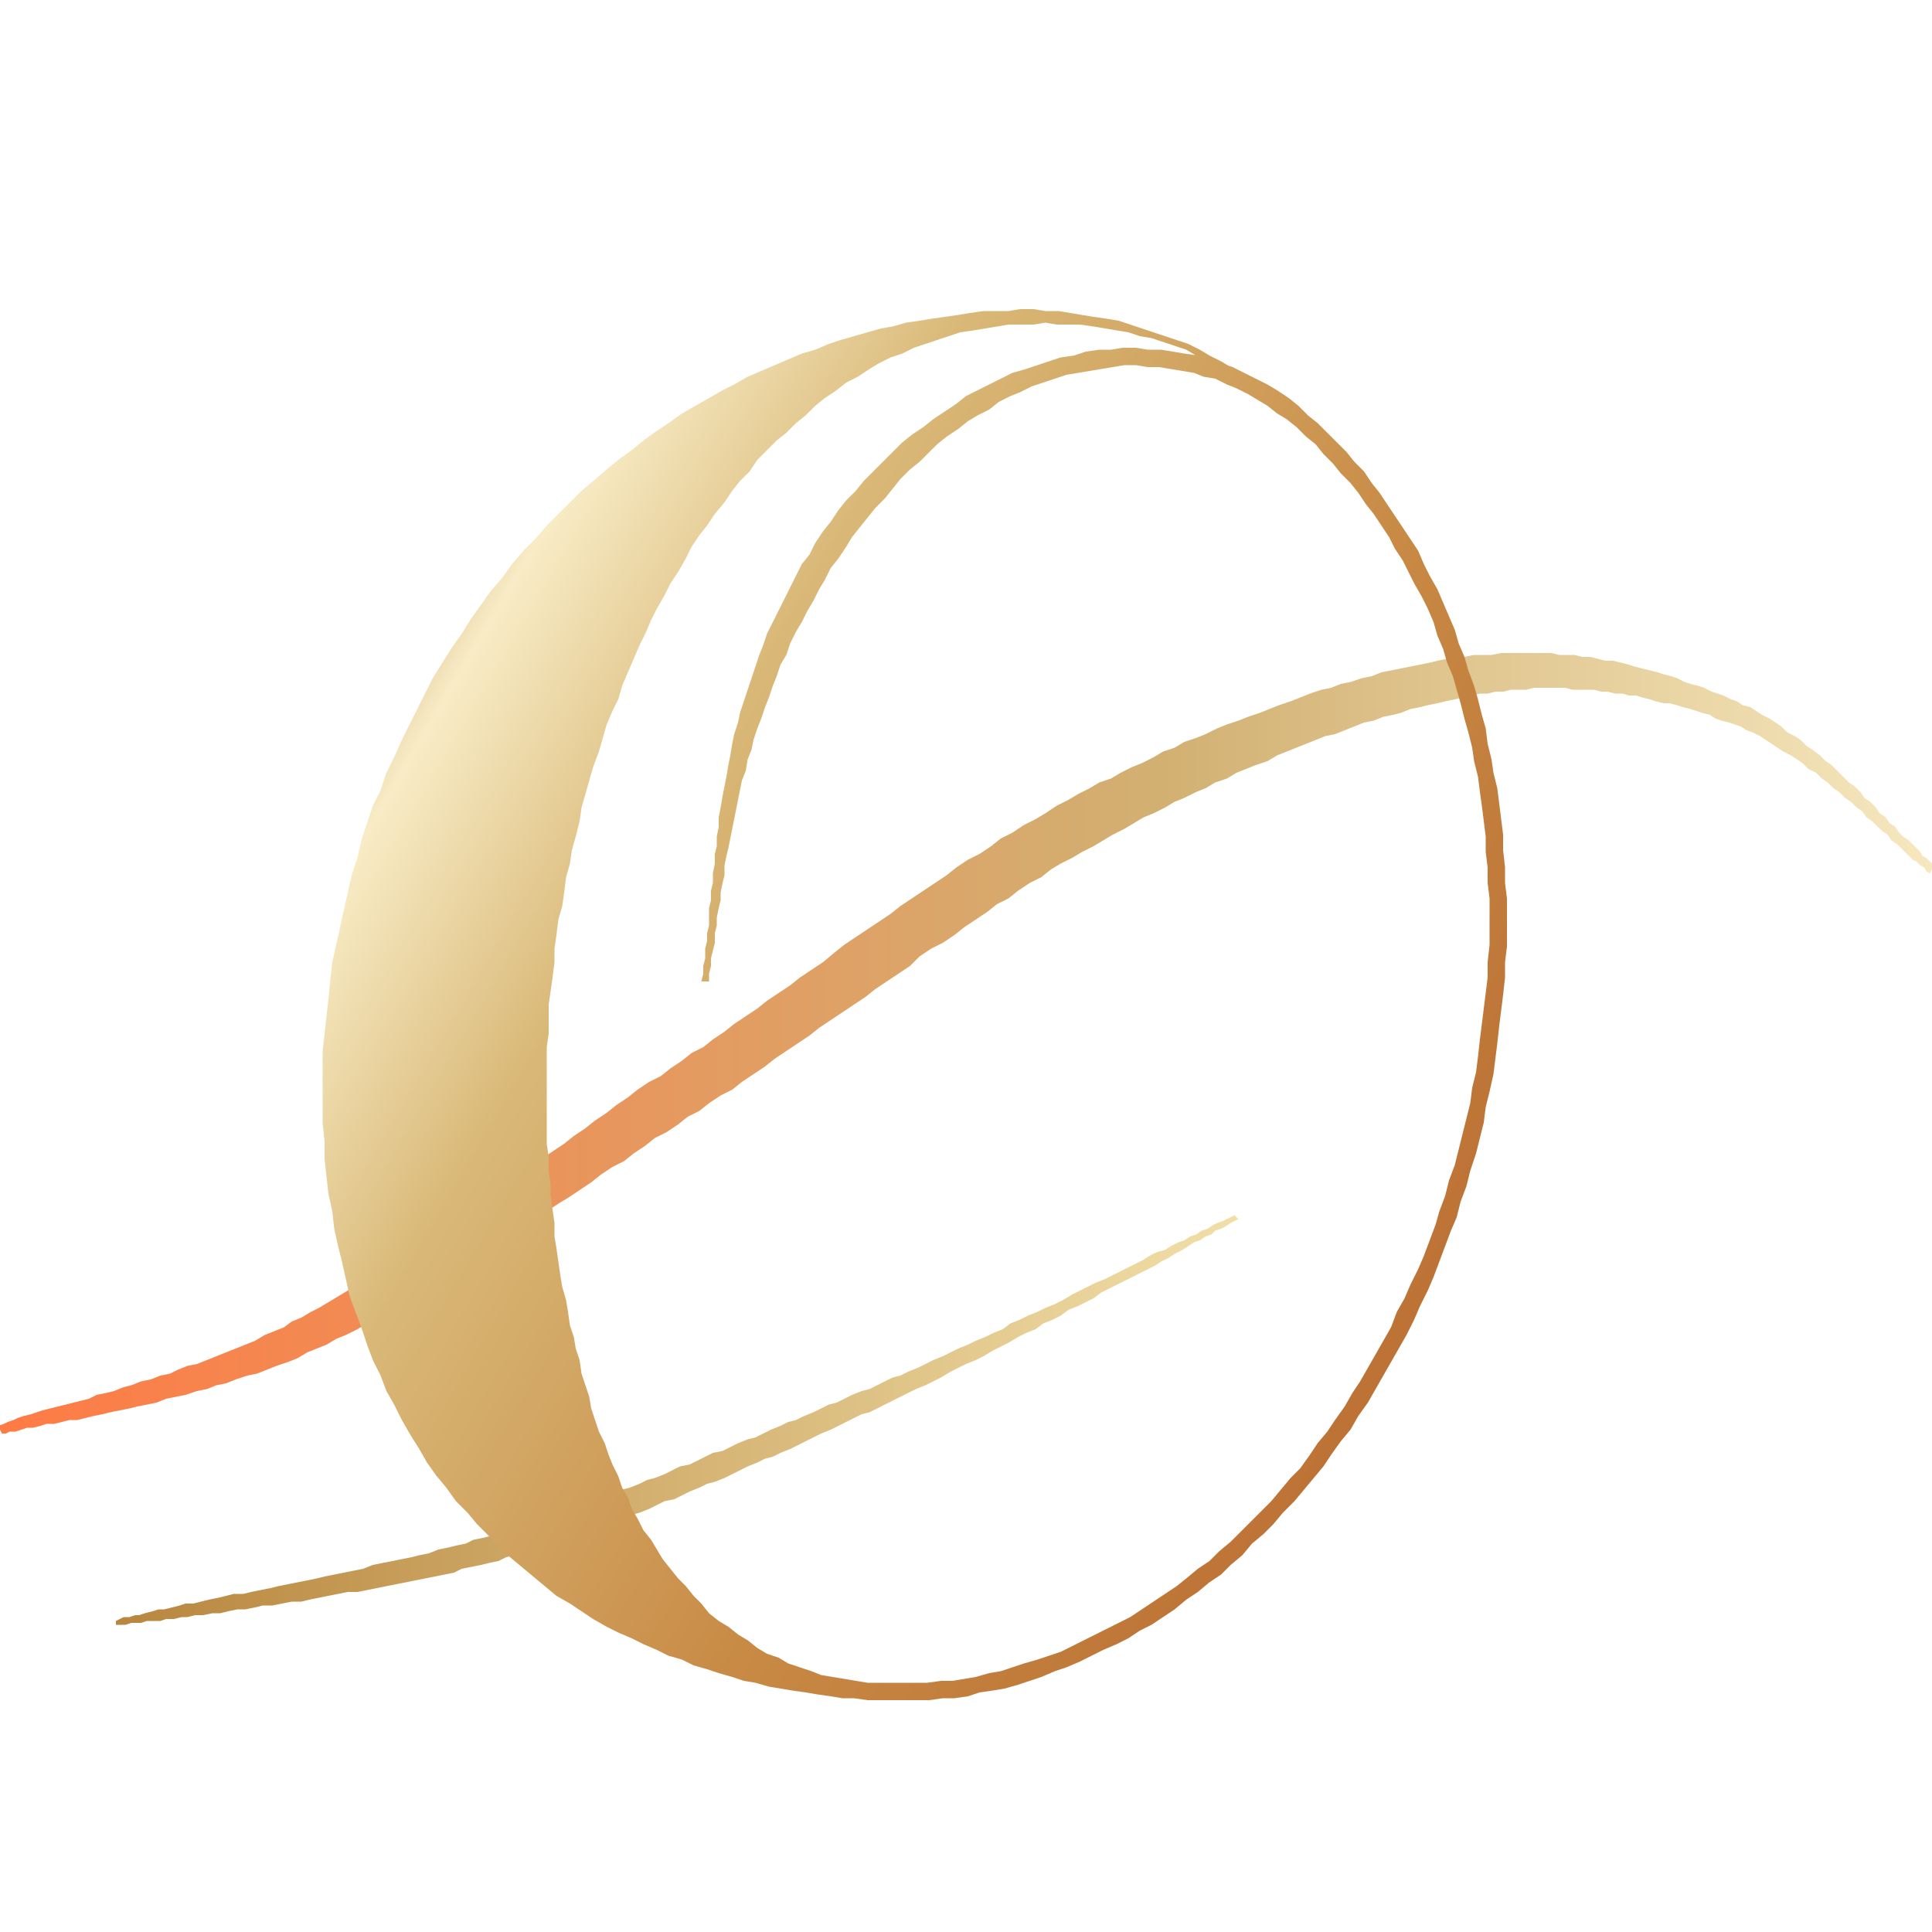
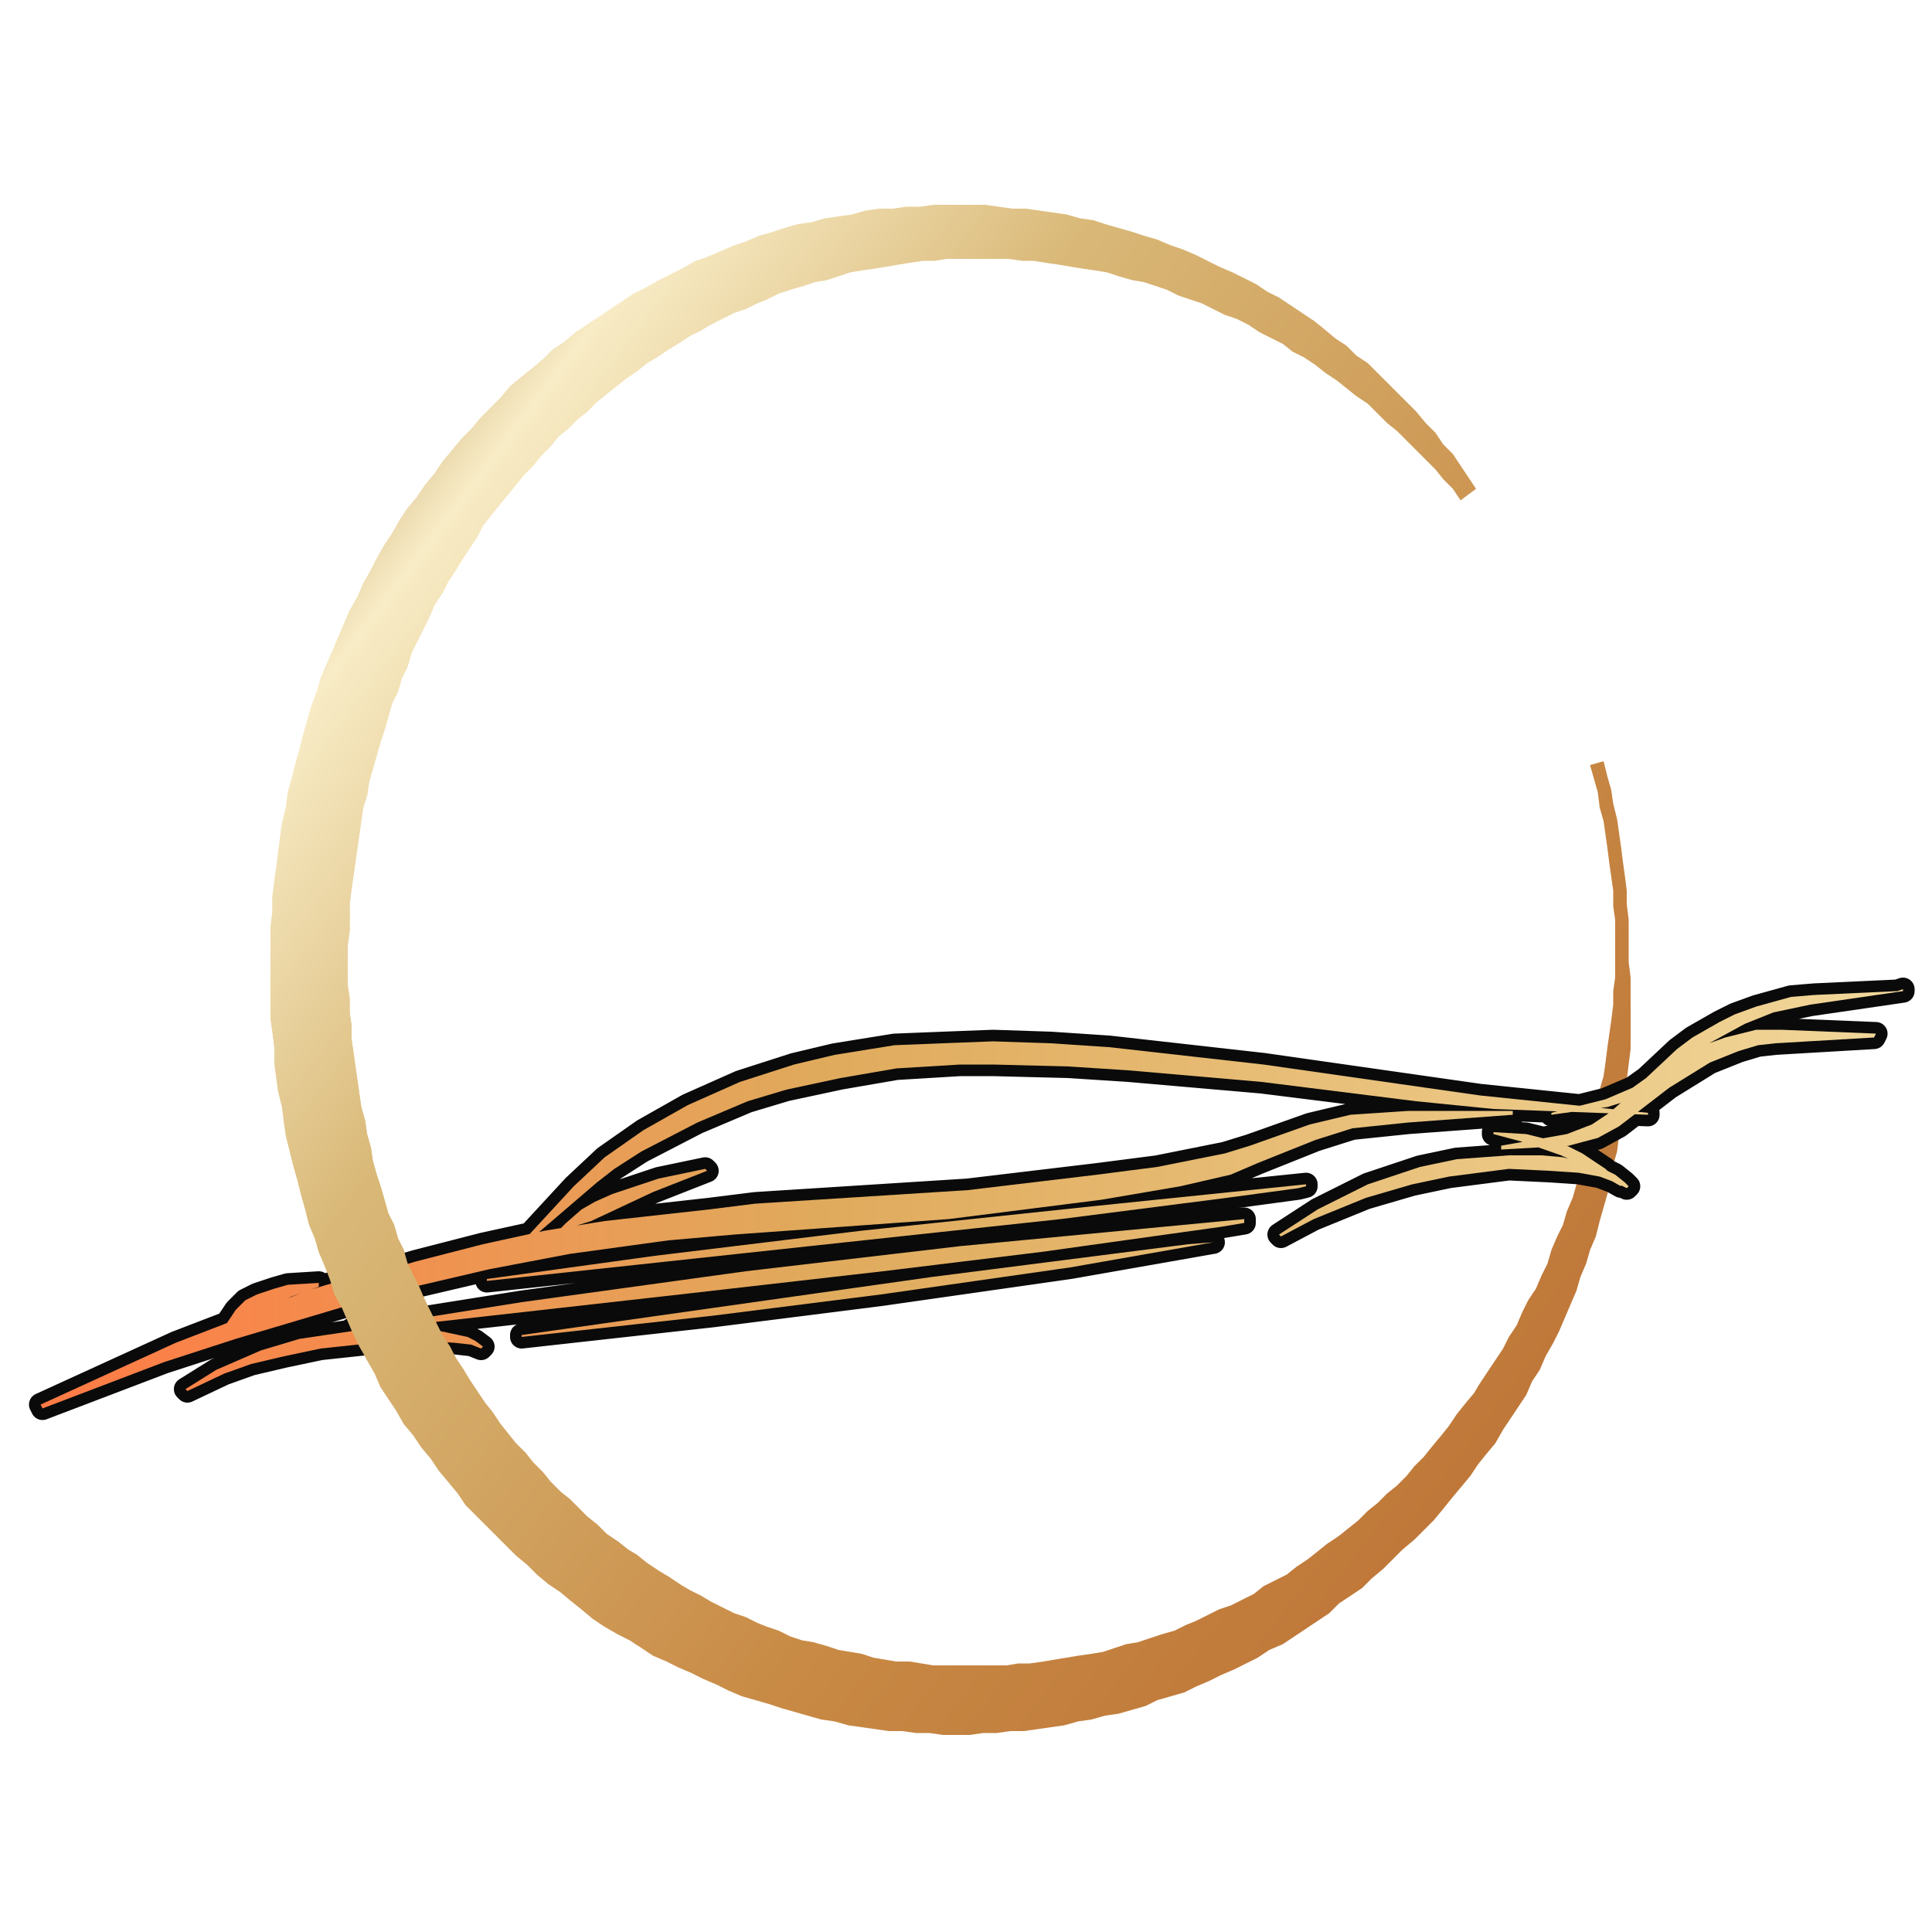
<svg xmlns="http://www.w3.org/2000/svg" viewBox="0 0 100 100">
  <defs>
-     <linearGradient id="r" x1="0" y1=".15" x2="1" y2=".85">
+     <linearGradient id="r" gradientUnits="userSpaceOnUse" x1="10" y1="22" x2="92" y2="84">
      <stop offset="0" stop-color="#a9772f" />
      <stop offset="0.13" stop-color="#f8ecc6" />
      <stop offset="0.3" stop-color="#d9b877" />
      <stop offset="0.62" stop-color="#c88a45" />
      <stop offset="1" stop-color="#b8692f" />
    </linearGradient>
-     <linearGradient id="a" x1="0" y1="0" x2="1" y2="0">
+     <linearGradient id="c" gradientUnits="userSpaceOnUse" x1="2" y1="0" x2="98" y2="0">
      <stop offset="0" stop-color="#ff7a45" />
-       <stop offset="0.6" stop-color="#d2b072" />
-       <stop offset="1" stop-color="#f6e8bf" />
+       <stop offset="0.42" stop-color="#e0aa5c" />
+       <stop offset="1" stop-color="#f1d79a" />
    </linearGradient>
-     <linearGradient id="b" x1="0" y1="0" x2="1" y2="0">
-       <stop offset="0" stop-color="#b8863e" />
-       <stop offset="1" stop-color="#f1dfa8" />
-     </linearGradient>
+     <clipPath id="l">
+       <rect x="0" y="0" width="33" height="100" />
+     </clipPath>
+     <path id="o" d="M76.4 25.3L76 24.7L75.6 24.1L75.2 23.5L74.7 23L74.3 22.4L73.8 21.9L73.3 21.3L72.8 20.8L72.3 20.3L71.8 19.8L71.3 19.3L70.8 18.8L70.2 18.4L69.7 17.9L69.1 17.5L68.5 17L68 16.6L67.4 16.2L66.8 15.8L66.2 15.4L65.6 15.1L65 14.7L64.4 14.4L63.8 14.1L63.1 13.8L62.5 13.5L61.9 13.2L61.2 12.9L60.6 12.7L59.9 12.4L59.2 12.2L58.6 12L57.9 11.8L57.2 11.6L56.6 11.4L55.9 11.3L55.2 11.1L54.5 11L53.8 10.9L53.1 10.8L52.4 10.8L51.7 10.7L51 10.6L50.3 10.6L49.6 10.6L48.9 10.6L48.3 10.6L47.6 10.7L46.9 10.7L46.2 10.8L45.5 10.8L44.8 10.9L44.1 11.1L43.4 11.2L42.7 11.3L42 11.5L41.3 11.6L40.6 11.8L40 12L39.3 12.2L38.6 12.5L38 12.7L37.3 13L36.6 13.3L36 13.5L35.3 13.9L34.7 14.2L34.1 14.5L33.4 14.9L32.8 15.2L32.2 15.6L31.6 16L31 16.4L30.4 16.8L29.8 17.2L29.2 17.7L28.6 18.1L28.1 18.6L27.5 19.1L27 19.5L26.4 20L25.9 20.6L25.4 21.1L24.9 21.6L24.4 22.2L23.9 22.7L23.4 23.3L22.9 23.9L22.5 24.5L22 25.1L21.6 25.7L21.1 26.3L20.7 26.9L20.3 27.6L19.9 28.2L19.5 28.9L19.2 29.5L18.8 30.2L18.5 30.9L18.1 31.6L17.8 32.3L17.5 33L17.2 33.7L16.9 34.4L16.6 35.1L16.4 35.8L16.1 36.6L15.9 37.3L15.7 38L15.5 38.8L15.3 39.5L15.1 40.3L14.9 41L14.8 41.8L14.6 42.6L14.5 43.3L14.4 44.1L14.3 44.9L14.2 45.6L14.1 46.4L14.1 47.2L14 48L14 48.8L14 49.5L14 50.3L14 51.1L14 51.9L14 52.7L14.1 53.4L14.2 54.2L14.2 55L14.3 55.8L14.4 56.5L14.6 57.3L14.7 58.1L14.8 58.8L15 59.6L15.2 60.4L15.4 61.1L15.6 61.9L15.8 62.6L16 63.4L16.3 64.1L16.5 64.8L16.8 65.5L17.1 66.3L17.3 67L17.7 67.7L18 68.4L18.3 69.1L18.6 69.7L19 70.4L19.4 71.1L19.7 71.8L20.1 72.4L20.5 73L20.9 73.7L21.4 74.3L21.8 74.9L22.3 75.5L22.7 76.1L23.2 76.7L23.7 77.3L24.1 77.9L24.6 78.4L25.2 79L25.7 79.5L26.2 80L26.7 80.5L27.3 81L27.8 81.5L28.4 82L29 82.4L29.6 82.9L30.1 83.3L30.7 83.8L31.3 84.2L32 84.6L32.6 84.9L33.2 85.3L33.8 85.7L34.5 86L35.1 86.3L35.8 86.6L36.4 86.9L37.1 87.2L37.7 87.5L38.4 87.8L39.1 88L39.8 88.2L40.4 88.4L41.1 88.6L41.8 88.8L42.5 89L43.2 89.1L43.9 89.3L44.6 89.4L45.3 89.5L46 89.6L46.7 89.6L47.4 89.7L48.1 89.7L48.8 89.8L49.5 89.8L50.2 89.8L50.9 89.7L51.6 89.7L52.3 89.6L53 89.6L53.7 89.5L54.4 89.4L55.1 89.3L55.8 89.1L56.5 89L57.2 88.8L57.9 88.7L58.6 88.5L59.3 88.3L59.9 88L60.6 87.8L61.3 87.6L61.9 87.3L62.6 87L63.2 86.7L63.9 86.4L64.5 86.1L65.1 85.8L65.7 85.4L66.4 85.1L67 84.7L67.6 84.3L68.2 83.9L68.8 83.5L69.3 83L69.9 82.6L70.5 82.2L71 81.7L71.6 81.2L72.1 80.7L72.6 80.2L73.2 79.7L73.7 79.2L74.2 78.7L74.7 78.1L75.1 77.6L75.6 77L76.1 76.4L76.5 75.8L76.9 75.3L77.4 74.7L77.8 74L78.2 73.4L78.6 72.8L79 72.2L79.3 71.5L79.7 70.9L80 70.2L80.4 69.5L80.7 68.9L81 68.2L81.3 67.5L81.6 66.8L81.8 66.1L82.1 65.4L82.3 64.7L82.6 64L82.8 63.2L83 62.5L83.2 61.8L83.4 61.1L83.5 60.3L83.7 59.6L83.8 58.8L84 58.1L84.1 57.4L84.2 56.6L84.2 55.9L84.3 55.1L84.4 54.3L84.4 53.6L84.4 52.8L84.4 52.1L84.4 51.3L84.4 50.6L84.3 49.8L84.3 49.1L84.3 48.3L84.3 47.6L84.2 46.8L84.2 46.1L84.1 45.3L84 44.6L83.9 43.8L83.8 43.1L83.7 42.4L83.5 41.6L83.4 40.9L83.2 40.2L83 39.4L82.3 39.6L82.5 40.3L82.7 41L82.8 41.8L83 42.5L83.1 43.2L83.2 43.9L83.3 44.7L83.4 45.4L83.5 46.1L83.5 46.9L83.6 47.6L83.6 48.3L83.6 49.1L83.6 49.8L83.6 50.6L83.5 51.3L83.5 52L83.4 52.8L83.3 53.5L83.2 54.2L83.1 55L83 55.7L82.8 56.4L82.7 57.1L82.5 57.8L82.4 58.5L82.2 59.2L82 59.9L81.8 60.6L81.6 61.3L81.4 62L81.1 62.7L80.9 63.4L80.6 64L80.3 64.7L80.1 65.4L79.8 66L79.5 66.7L79.1 67.3L78.8 67.9L78.5 68.6L78.1 69.2L77.8 69.8L77.4 70.4L77 71L76.6 71.6L76.3 72.1L75.8 72.7L75.4 73.2L75 73.8L74.6 74.3L74.1 74.9L73.7 75.4L73.2 75.9L72.8 76.4L72.3 76.9L71.8 77.3L71.3 77.8L70.8 78.2L70.3 78.7L69.8 79.1L69.3 79.5L68.7 79.9L68.2 80.3L67.7 80.7L67.1 81.1L66.6 81.5L66 81.8L65.4 82.1L64.9 82.5L64.3 82.8L63.7 83.1L63.1 83.3L62.5 83.6L61.9 83.9L61.4 84.1L60.8 84.4L60.1 84.6L59.5 84.8L58.9 85L58.3 85.1L57.7 85.3L57.1 85.5L56.5 85.6L55.8 85.7L55.2 85.8L54.6 85.9L54 86L53.3 86.1L52.7 86.1L52.1 86.2L51.5 86.2L50.8 86.2L50.2 86.2L49.6 86.2L48.9 86.2L48.3 86.2L47.7 86.1L47.1 86L46.4 86L45.8 85.9L45.2 85.8L44.6 85.6L44 85.5L43.4 85.4L42.8 85.2L42.1 85L41.5 84.9L40.9 84.7L40.3 84.4L39.7 84.2L39.2 84L38.6 83.7L38 83.5L37.4 83.2L36.8 82.9L36.3 82.6L35.7 82.3L35.2 82L34.6 81.6L34.1 81.3L33.5 80.9L33 80.5L32.5 80.2L32 79.8L31.4 79.4L30.9 78.9L30.4 78.5L30 78.1L29.5 77.6L29 77.2L28.5 76.7L28.1 76.2L27.6 75.7L27.2 75.2L26.7 74.7L26.3 74.2L25.9 73.7L25.5 73.1L25.1 72.6L24.7 72L24.3 71.4L24 70.9L23.6 70.3L23.3 69.7L22.9 69.1L22.6 68.5L22.3 67.9L22 67.3L21.7 66.6L21.4 66L21.1 65.4L20.9 64.7L20.6 64.1L20.4 63.4L20.1 62.8L19.9 62.1L19.7 61.4L19.5 60.8L19.3 60.1L19.2 59.4L19 58.7L18.9 58L18.7 57.3L18.6 56.6L18.5 55.9L18.4 55.2L18.3 54.5L18.2 53.8L18.2 53.1L18.1 52.4L18.1 51.7L18 51L18 50.3L18 49.6L18 48.9L18.1 48.2L18.1 47.5L18.1 46.8L18.2 46L18.3 45.3L18.4 44.6L18.5 43.9L18.6 43.2L18.7 42.5L18.8 41.8L19 41.2L19.1 40.5L19.3 39.8L19.5 39.1L19.7 38.4L19.9 37.8L20.1 37.1L20.3 36.4L20.6 35.8L20.8 35.1L21.1 34.5L21.3 33.8L21.6 33.2L21.9 32.6L22.2 32L22.5 31.3L22.9 30.7L23.2 30.1L23.6 29.5L23.9 29L24.3 28.4L24.7 27.8L25 27.2L25.4 26.7L25.8 26.2L26.3 25.6L26.7 25.1L27.1 24.6L27.6 24.1L28 23.6L28.5 23.1L28.9 22.6L29.4 22.2L29.9 21.7L30.4 21.3L30.9 20.8L31.4 20.4L31.9 20L32.4 19.6L33 19.2L33.5 18.8L34 18.5L34.6 18.1L35.1 17.8L35.7 17.4L36.3 17.1L36.8 16.8L37.4 16.5L38 16.2L38.6 16L39.2 15.7L39.7 15.5L40.3 15.2L40.9 15L41.6 14.8L42.2 14.6L42.8 14.5L43.4 14.3L44 14.1L44.6 14L45.3 13.9L45.9 13.8L46.5 13.7L47.1 13.6L47.8 13.5L48.4 13.5L49 13.4L49.7 13.4L50.3 13.4L51 13.4L51.6 13.4L52.2 13.4L52.9 13.5L53.5 13.5L54.1 13.6L54.8 13.7L55.4 13.8L56 13.9L56.7 14L57.3 14.1L57.9 14.3L58.6 14.5L59.2 14.6L59.8 14.8L60.4 15L61 15.3L61.6 15.5L62.2 15.7L62.8 16L63.4 16.3L64 16.5L64.6 16.8L65.2 17.2L65.8 17.5L66.4 17.8L66.9 18.2L67.5 18.5L68.1 18.9L68.6 19.3L69.2 19.7L69.7 20.1L70.2 20.5L70.8 20.9L71.3 21.4L71.8 21.9L72.3 22.3L72.8 22.8L73.3 23.3L73.8 23.8L74.3 24.3L74.7 24.8L75.2 25.3L75.6 25.9Z" />
+     <path id="v" d="M27.4 64.2L30.9 61.2L31.8 60.5L33.2 59.6L36.1 58.1L38.7 57L40.7 56.4L43.5 55.8L46.4 55.3L49.7 55.1L51.4 55.1L55.3 55.2L58.4 55.4L65.3 56L73.3 57L77.3 57.4L85.3 57.7L85.3 57.6L76.6 56.7L65.4 55.1L57.4 54.2L54.4 54L51.4 53.9L48.8 54L46.3 54.1L43.2 54.6L41.1 55.1L38.3 56L35.6 57.2L33.3 58.5L31.3 59.9L29.7 61.4L27.3 64ZM2.2 72.9L8.5 70.5L12.2 69.3L20.6 66.8L25.3 65.7L29.5 64.9L34.6 64.2L38 63.9L49.1 63.1L57 62.1L61.1 61.4L63.7 60.8L65.1 60.2L68.1 59L70 58.4L72.9 58.1L78.3 57.7L78.3 57.5L72.9 57.5L69.9 57.7L67.8 58.2L64.7 59.3L63.4 59.7L59.9 60.4L56.8 60.8L50.1 61.6L39.1 62.3L36.7 62.6L31.3 63.2L28.2 63.7L25 64.4L21.5 65.3L17.8 66.4L13 68L9.1 69.5L2.1 72.7ZM18.3 68.9L35.2 67L45.7 65.8L53.9 64.8L63.2 63.5L64.4 63.3L64.4 63.1L49.7 64.5L38.6 65.8L27 67.4L18.2 68.8ZM9.4 69.9L16.5 67.3L21.3 65.8L25.6 64.5L25.6 64.4L21.2 65.4L17.6 66.3L15.9 66.8L13.9 67.6L12.5 68.2L10.7 69L9.4 69.8ZM11.7 68.8L15.1 67.1L16.5 66.6L16.5 66.5L16.5 66.4L14.9 66.5L14.2 66.7L13.3 67L12.7 67.3L12.2 67.8L11.6 68.7ZM25.2 66.3L54.9 63.1L63.5 62L67.2 61.5L67.6 61.4L67.6 61.3L56.9 62.4L44.6 63.7L33.9 65L25.2 66.2ZM27 69.2L36.9 68.1L45.6 67L55.4 65.6L62.8 64.3L62.8 64.3L61.5 64.4L48.2 66.1L27 69.1ZM9.7 72L11.6 71.1L13 70.6L14.7 70.2L16.6 69.8L19.4 69.5L21.7 69.4L23.5 69.5L24.4 69.6L24.9 69.8L25 69.7L24.6 69.4L24.2 69.2L22.8 68.9L20.4 68.7L18.2 68.9L15.5 69.3L13.5 69.9L11.2 70.9L9.6 71.9ZM66.3 64L68 63.1L70.7 62L73.1 61.3L75 60.9L78.1 60.5L80.2 60.6L81.7 60.7L82.8 60.9L83.6 61.2L84.2 61.5L84.3 61.4L84.1 61.2L83.6 60.8L82.8 60.4L82 60.2L80.9 59.9L79.8 59.8L78.1 59.8L75.4 60L73.5 60.4L70.8 61.3L69.4 62L68.2 62.6L66.2 63.9ZM77.3 58.7L78.8 59.1L80.8 59.8L82.3 60.5L83.9 61.4L83.9 61.3L83.1 60.5L82.5 60.1L81.9 59.7L80.9 59.2L79.8 58.9L79 58.7L77.3 58.6ZM29 63.7L30.6 63.2L33.8 61.7L36.6 60.6L36.5 60.5L34.1 61L31.7 61.8L30.8 62.2L30.1 62.6L29.3 63.3L29 63.6ZM77.7 59.5L81.2 59.3L82.7 58.9L83.8 58.3L86.4 56.3L88.5 55L90 54.4L91 54.1L91.9 54L97 53.7L97.1 53.5L92.2 53.3L90.9 53.3L89.3 53.7L87.9 54.2L85.9 55.4L84.9 56.2L83.3 57.6L82.4 58.2L81.1 58.7L77.7 59.3ZM80.3 57.7L83.2 57.3L84.8 56.8L85.8 56.1L87.4 54.7L88.1 54.2L90.3 53L91.8 52.4L93.7 52L98.5 51.3L98.5 51.2L98.2 51.3L93.9 51.5L92.7 51.6L90.9 52.1L89.8 52.5L89 52.9L87.6 53.7L86.8 54.3L85.2 55.8L84.5 56.3L83.1 56.9L80.3 57.6Z" />
  </defs>
-   <path fill="url(#b)" d="M6 84.1L6.3 84.1L6.5 84.1L6.8 84L7 84L7.3 84L7.6 83.9L7.9 83.9L8.3 83.9L8.6 83.8L9 83.8L9.4 83.7L9.7 83.7L10.1 83.6L10.5 83.6L11 83.5L11.4 83.5L11.8 83.4L12.3 83.3L12.7 83.3L13.2 83.2L13.6 83.1L14.1 83.1L14.6 83L15.1 82.9L15.6 82.9L16 82.8L16.5 82.7L17 82.6L17.5 82.5L18 82.4L18.5 82.4L19 82.3L19.5 82.2L20 82.1L20.5 82L21 81.9L21.5 81.8L22 81.7L22.5 81.6L23 81.5L23.5 81.4L23.9 81.2L24.4 81.1L24.9 81L25.3 80.9L25.8 80.8L26.2 80.6L26.6 80.5L27.1 80.4L27.5 80.3L27.9 80.1L28.4 80L28.8 79.8L29.2 79.7L29.7 79.5L30.1 79.4L30.5 79.2L31 79.1L31.4 78.9L31.8 78.8L32.3 78.6L32.7 78.4L33.1 78.3L33.6 78.1L34 77.9L34.4 77.7L34.9 77.6L35.3 77.4L35.7 77.2L36.2 77L36.6 76.8L37 76.7L37.5 76.5L37.9 76.3L38.3 76.1L38.7 75.9L39.2 75.7L39.6 75.5L40 75.4L40.4 75.2L40.9 75L41.3 74.8L41.7 74.6L42.1 74.4L42.5 74.2L43 74L43.4 73.8L43.8 73.6L44.2 73.4L44.6 73.2L45 73.1L45.4 72.9L45.8 72.7L46.2 72.5L46.6 72.3L47 72.1L47.4 71.9L47.9 71.7L48.3 71.5L48.7 71.3L49.2 71L49.6 70.8L50 70.6L50.5 70.4L50.9 70.2L51.4 69.9L51.8 69.7L52.2 69.5L52.7 69.2L53.1 69L53.6 68.8L54 68.5L54.5 68.3L54.9 68.1L55.3 67.8L55.8 67.6L56.2 67.4L56.6 67.2L57 66.9L57.4 66.7L57.8 66.5L58.2 66.3L58.6 66.1L59 65.9L59.4 65.7L59.8 65.5L60.1 65.3L60.5 65.1L60.8 64.9L61.2 64.7L61.5 64.5L61.8 64.3L62.1 64.2L62.4 64L62.7 63.9L62.9 63.7L63.2 63.6L63.4 63.5L63.7 63.3L63.9 63.2L64.1 63.1L63.9 62.9L63.7 63L63.5 63.1L63.3 63.2L63 63.3L62.8 63.4L62.5 63.6L62.2 63.7L61.9 63.9L61.6 64L61.3 64.2L61 64.3L60.6 64.5L60.3 64.7L59.9 64.8L59.5 65L59.2 65.2L58.8 65.4L58.4 65.6L58 65.8L57.6 66L57.2 66.2L56.7 66.4L56.3 66.6L55.9 66.8L55.5 67L55 67.3L54.6 67.5L54.1 67.7L53.7 67.9L53.2 68.1L52.8 68.3L52.3 68.5L51.9 68.8L51.4 69L51 69.2L50.5 69.4L50.1 69.6L49.6 69.8L49.2 70L48.8 70.2L48.3 70.4L47.9 70.6L47.5 70.8L47 71L46.6 71.2L46.2 71.3L45.8 71.5L45.4 71.7L45 71.9L44.6 72L44.1 72.2L43.7 72.4L43.3 72.6L42.9 72.7L42.5 72.9L42.1 73.1L41.6 73.3L41.2 73.5L40.8 73.6L40.4 73.8L39.9 74L39.5 74.2L39.1 74.4L38.7 74.5L38.2 74.7L37.8 74.9L37.4 75.1L36.9 75.2L36.5 75.4L36.1 75.6L35.7 75.8L35.2 75.9L34.8 76.1L34.4 76.3L33.9 76.5L33.5 76.6L33.1 76.8L32.6 77L32.2 77.1L31.8 77.3L31.3 77.4L30.9 77.6L30.5 77.8L30.1 77.9L29.6 78.1L29.2 78.2L28.8 78.4L28.3 78.5L27.9 78.7L27.5 78.8L27.1 79L26.6 79.1L26.2 79.2L25.8 79.4L25.4 79.5L25 79.6L24.5 79.7L24.1 79.9L23.6 80L23.2 80.1L22.7 80.2L22.2 80.4L21.7 80.5L21.3 80.6L20.8 80.7L20.3 80.8L19.8 80.9L19.3 81L18.8 81.2L18.3 81.3L17.8 81.4L17.3 81.5L16.8 81.6L16.4 81.7L15.9 81.8L15.4 81.9L14.9 82L14.4 82.1L14 82.2L13.5 82.3L13 82.4L12.6 82.5L12.1 82.5L11.7 82.6L11.3 82.7L10.8 82.8L10.4 82.9L10 83L9.6 83L9.3 83.1L8.9 83.2L8.5 83.3L8.2 83.3L7.9 83.4L7.5 83.5L7.2 83.6L7 83.6L6.7 83.7L6.4 83.7L6.2 83.8L6 83.9Z" />
-   <path fill="url(#a)" d="M0.1 74.2L0.3 74.2L0.5 74.1L0.8 74.1L1.1 74L1.4 73.9L1.7 73.9L2.1 73.8L2.4 73.7L2.8 73.7L3.2 73.6L3.6 73.5L4 73.5L4.4 73.4L4.8 73.3L5.3 73.2L5.7 73.1L6.2 73L6.7 72.9L7.1 72.8L7.6 72.7L8.1 72.6L8.6 72.4L9.1 72.3L9.6 72.2L10.2 72L10.7 71.9L11.2 71.7L11.7 71.6L12.2 71.4L12.8 71.2L13.3 71.1L13.8 70.9L14.3 70.7L14.9 70.5L15.4 70.3L15.9 70L16.4 69.8L16.9 69.6L17.4 69.3L17.9 69.1L18.5 68.8L19 68.5L19.5 68.2L20 67.9L20.6 67.6L21.1 67.3L21.6 67L22.2 66.6L22.7 66.3L23.3 66L23.8 65.6L24.4 65.3L24.9 64.9L25.5 64.6L26.1 64.2L26.6 63.8L27.2 63.5L27.7 63.1L28.3 62.7L28.9 62.3L29.4 62L30 61.6L30.6 61.2L31.1 60.8L31.7 60.4L32.3 60.1L32.8 59.7L33.4 59.3L33.9 58.9L34.5 58.6L35.1 58.2L35.6 57.8L36.2 57.5L36.7 57.1L37.3 56.7L37.9 56.4L38.4 56L39 55.6L39.6 55.2L40.1 54.8L40.7 54.4L41.3 54L41.9 53.6L42.4 53.2L43 52.8L43.6 52.4L44.2 52L44.8 51.6L45.3 51.2L45.9 50.8L46.5 50.4L47.1 50L47.6 49.5L48.2 49.1L48.8 48.8L49.4 48.4L49.9 48L50.5 47.6L51.1 47.2L51.6 46.8L52.2 46.5L52.7 46.1L53.3 45.7L53.9 45.4L54.4 45L54.9 44.7L55.5 44.4L56 44.1L56.6 43.8L57.1 43.5L57.6 43.2L58.2 42.9L58.7 42.6L59.2 42.3L59.7 42.1L60.3 41.8L60.8 41.5L61.3 41.3L61.9 41L62.4 40.8L62.9 40.5L63.5 40.3L64 40L64.5 39.8L65 39.6L65.6 39.4L66.1 39.1L66.6 38.9L67.1 38.7L67.6 38.5L68.1 38.3L68.6 38.1L69.1 38L69.6 37.8L70.1 37.6L70.6 37.4L71.1 37.3L71.6 37.1L72.1 37L72.5 36.9L73 36.7L73.5 36.6L73.9 36.5L74.4 36.4L74.8 36.3L75.3 36.2L75.7 36.1L76.2 36L76.6 35.9L77 35.9L77.4 35.8L77.8 35.8L78.2 35.7L78.6 35.7L79 35.7L79.4 35.6L79.8 35.6L80.2 35.6L80.6 35.6L81 35.6L81.4 35.7L81.8 35.7L82.1 35.7L82.5 35.7L82.9 35.8L83.2 35.8L83.6 35.9L84 35.9L84.3 36L84.7 36L85 36.1L85.4 36.2L85.7 36.3L86.1 36.4L86.4 36.4L86.8 36.5L87.1 36.6L87.5 36.7L87.8 36.8L88.1 36.9L88.5 37L88.8 37.2L89.1 37.3L89.5 37.4L89.8 37.5L90.1 37.6L90.4 37.8L90.7 37.9L91.1 38.1L91.4 38.3L91.7 38.5L92 38.7L92.3 38.9L92.7 39.1L93 39.3L93.3 39.5L93.6 39.8L94 40L94.3 40.3L94.6 40.5L94.9 40.8L95.2 41L95.5 41.3L95.8 41.5L96.1 41.8L96.4 42L96.6 42.3L96.9 42.5L97.2 42.8L97.4 43L97.7 43.2L97.9 43.5L98.2 43.7L98.4 43.9L98.6 44.1L98.8 44.3L99 44.5L99.2 44.6L99.4 44.8L99.6 44.9L99.7 45.1L99.9 45.2L100.1 44.8L100 44.7L99.9 44.6L99.7 44.4L99.5 44.3L99.4 44.1L99.2 43.9L99 43.7L98.8 43.5L98.5 43.3L98.3 43.1L98.1 42.8L97.8 42.6L97.6 42.3L97.3 42.1L97.1 41.8L96.8 41.5L96.5 41.3L96.3 41L96 40.7L95.7 40.5L95.4 40.2L95.1 39.9L94.8 39.6L94.5 39.4L94.2 39.1L93.8 38.8L93.5 38.6L93.2 38.3L92.9 38.1L92.5 37.9L92.2 37.6L91.9 37.4L91.6 37.2L91.2 37L90.9 36.8L90.6 36.6L90.2 36.5L89.9 36.3L89.6 36.2L89.2 36L88.9 35.9L88.6 35.8L88.2 35.6L87.9 35.5L87.5 35.4L87.2 35.3L86.8 35.1L86.5 35L86.1 34.9L85.8 34.8L85.4 34.7L85 34.6L84.6 34.5L84.3 34.4L83.9 34.3L83.5 34.2L83.1 34.2L82.7 34.1L82.3 34L81.9 34L81.5 33.9L81.1 33.9L80.7 33.9L80.3 33.8L79.9 33.8L79.4 33.8L79 33.8L78.6 33.8L78.1 33.8L77.7 33.8L77.2 33.9L76.8 33.9L76.3 33.9L75.8 34L75.4 34.1L74.9 34.1L74.4 34.2L74 34.3L73.5 34.4L73 34.5L72.5 34.6L72 34.7L71.5 34.8L71 35L70.5 35.1L69.9 35.3L69.4 35.4L68.9 35.6L68.4 35.7L67.8 35.9L67.3 36.1L66.8 36.3L66.2 36.5L65.7 36.7L65.2 36.9L64.6 37.1L64.1 37.3L63.5 37.5L63 37.7L62.4 38L61.9 38.2L61.3 38.4L60.8 38.7L60.2 38.9L59.7 39.2L59.1 39.5L58.6 39.7L58 40L57.5 40.3L56.9 40.5L56.4 40.8L55.8 41.1L55.3 41.4L54.7 41.7L54.1 42.1L53.6 42.4L53 42.7L52.4 43.1L51.8 43.4L51.3 43.8L50.7 44.2L50.1 44.5L49.5 44.9L49 45.3L48.4 45.7L47.8 46.1L47.2 46.5L46.6 46.9L46.1 47.3L45.5 47.7L44.9 48.1L44.3 48.5L43.7 48.9L43.2 49.3L42.6 49.8L42 50.2L41.4 50.6L40.9 51L40.3 51.4L39.7 51.8L39.2 52.2L38.6 52.6L38 53L37.5 53.4L36.9 53.8L36.4 54.2L35.8 54.5L35.3 54.9L34.7 55.3L34.2 55.7L33.6 56L33 56.4L32.5 56.8L31.9 57.2L31.4 57.6L30.8 58L30.3 58.4L29.7 58.8L29.2 59.2L28.6 59.6L28 60L27.5 60.4L26.9 60.7L26.4 61.1L25.9 61.5L25.3 61.9L24.8 62.3L24.2 62.7L23.7 63.1L23.2 63.4L22.6 63.8L22.1 64.2L21.6 64.5L21.1 64.9L20.5 65.2L20 65.5L19.5 65.9L19 66.2L18.5 66.5L18 66.8L17.5 67.1L17 67.4L16.5 67.7L16.1 67.9L15.6 68.2L15.1 68.4L14.7 68.7L14.2 68.9L13.7 69.1L13.2 69.4L12.7 69.6L12.2 69.8L11.7 70L11.2 70.2L10.7 70.4L10.2 70.6L9.7 70.7L9.2 70.9L8.8 71.1L8.3 71.2L7.8 71.4L7.3 71.5L6.8 71.7L6.4 71.8L5.9 72L5.5 72.1L5 72.2L4.6 72.4L4.2 72.5L3.8 72.6L3.4 72.7L3 72.8L2.6 72.9L2.2 73L1.9 73.1L1.6 73.2L1.2 73.3L0.9 73.4L0.7 73.5L0.4 73.6L0.2 73.7L-0.1 73.8Z" />
-   <path fill="url(#r)" d="M67.4 21.7L66.9 21.2L66.4 20.8L65.9 20.4L65.4 20L64.8 19.7L64.3 19.3L63.7 19L63.2 18.7L62.6 18.4L62.1 18.1L61.5 17.8L60.9 17.6L60.3 17.4L59.7 17.2L59.1 17L58.5 16.8L57.9 16.6L57.3 16.5L56.6 16.4L56 16.3L55.4 16.2L54.8 16.1L54.1 16.1L53.5 16L52.8 16L52.2 16.1L51.5 16.1L50.9 16.1L50.2 16.2L49.6 16.3L48.9 16.4L48.2 16.5L47.6 16.6L46.9 16.7L46.2 16.9L45.6 17L44.9 17.2L44.2 17.4L43.5 17.6L42.9 17.8L42.2 18.1L41.5 18.3L40.8 18.6L40.1 18.9L39.4 19.2L38.7 19.5L38 19.9L37.4 20.2L36.7 20.6L36 21L35.3 21.4L34.6 21.9L34 22.3L33.3 22.8L32.7 23.3L32 23.8L31.4 24.3L30.7 24.9L30.1 25.4L29.5 26L28.9 26.6L28.3 27.2L27.7 27.9L27.1 28.5L26.5 29.2L26 29.9L25.4 30.6L24.9 31.3L24.4 32L23.9 32.8L23.4 33.5L22.9 34.3L22.4 35.1L22 35.9L21.6 36.7L21.2 37.5L20.8 38.3L20.4 39.2L20 40L19.7 40.9L19.3 41.7L19 42.6L18.7 43.5L18.5 44.4L18.2 45.3L18 46.2L17.8 47.1L17.6 48L17.4 48.9L17.2 49.8L17.1 50.7L17 51.7L16.9 52.6L16.8 53.5L16.7 54.4L16.7 55.4L16.7 56.3L16.7 57.2L16.7 58.1L16.8 59.1L16.8 60L16.9 60.9L17 61.8L17.2 62.7L17.3 63.6L17.5 64.5L17.7 65.3L17.9 66.2L18.1 67.1L18.4 67.9L18.7 68.7L19 69.6L19.3 70.4L19.7 71.2L20 72L20.4 72.7L20.8 73.5L21.2 74.2L21.7 75L22.1 75.7L22.6 76.4L23.1 77L23.6 77.7L24.2 78.3L24.7 78.9L25.3 79.5L25.8 80.1L26.4 80.6L27 81.1L27.6 81.6L28.2 82.1L28.8 82.6L29.5 83L30.1 83.4L30.7 83.8L31.4 84.2L32 84.5L32.7 84.8L33.3 85.1L34 85.4L34.6 85.7L35.3 85.9L35.9 86.2L36.6 86.4L37.2 86.6L37.9 86.8L38.5 87L39.1 87.1L39.8 87.3L40.4 87.4L41 87.5L41.7 87.6L42.3 87.7L43 87.8L43.6 87.9L44.2 87.9L44.9 88L45.5 88L46.2 88L46.8 88L47.5 88L48.1 88L48.8 87.9L49.4 87.9L50.1 87.8L50.7 87.6L51.4 87.5L52 87.4L52.7 87.2L53.3 87L53.9 86.8L54.6 86.5L55.2 86.3L55.9 86L56.5 85.7L57.1 85.4L57.8 85.1L58.4 84.8L59 84.4L59.6 84.1L60.2 83.7L60.8 83.3L61.4 82.8L62 82.4L62.6 81.9L63.2 81.5L63.7 81L64.3 80.5L64.8 79.9L65.4 79.4L65.9 78.9L66.4 78.3L67 77.7L67.5 77.1L68 76.5L68.5 75.9L68.9 75.3L69.4 74.6L69.9 74L70.3 73.3L70.8 72.6L71.2 71.9L71.6 71.2L72 70.5L72.4 69.8L72.8 69.1L73.2 68.3L73.5 67.6L73.9 66.8L74.2 66.1L74.5 65.3L74.8 64.5L75.1 63.7L75.4 63L75.6 62.2L75.9 61.4L76.1 60.6L76.4 59.7L76.6 58.9L76.8 58.1L76.9 57.3L77.1 56.5L77.3 55.6L77.4 54.8L77.5 54L77.6 53.1L77.7 52.3L77.8 51.5L77.9 50.6L77.9 49.8L78 49L78 48.1L78 47.3L78 46.5L77.9 45.7L77.9 44.9L77.8 44L77.8 43.2L77.7 42.4L77.6 41.6L77.5 40.8L77.3 40L77.2 39.3L77 38.5L76.9 37.7L76.7 37L76.5 36.2L76.3 35.5L76 34.7L75.8 34L75.5 33.3L75.3 32.6L75 31.9L74.7 31.2L74.4 30.5L74 29.8L73.7 29.2L73.4 28.5L73 27.9L72.6 27.3L72.2 26.7L71.8 26.1L71.4 25.5L71 25L70.6 24.4L70.1 23.9L69.7 23.4L69.2 22.9L68.7 22.4L68.2 21.9L67.7 21.5L67.2 21L66.7 20.6L66.1 20.2L65.6 19.9L65 19.6L64.4 19.3L63.8 19L63.2 18.8L62.6 18.6L62 18.4L61.3 18.3L60.7 18.2L60.1 18.1L59.4 18.1L58.8 18L58.1 18L57.5 18.1L56.9 18.1L56.2 18.2L55.6 18.4L54.9 18.5L54.3 18.7L53.7 18.9L53.1 19.1L52.4 19.3L51.8 19.6L51.2 19.9L50.6 20.2L50 20.5L49.5 20.9L48.9 21.3L48.3 21.7L47.8 22.1L47.2 22.5L46.7 22.9L46.2 23.4L45.7 23.9L45.2 24.4L44.7 24.9L44.3 25.4L43.8 25.9L43.4 26.4L43 27L42.6 27.5L42.2 28.1L41.9 28.7L41.5 29.2L41.2 29.8L40.9 30.4L40.6 31L40.3 31.6L40 32.2L39.7 32.8L39.5 33.4L39.3 33.9L39.1 34.5L38.9 35.1L38.7 35.7L38.5 36.3L38.3 36.9L38.2 37.4L38 38L37.9 38.5L37.8 39.1L37.7 39.6L37.6 40.2L37.5 40.7L37.4 41.2L37.3 41.8L37.2 42.3L37.2 42.8L37.1 43.3L37.1 43.8L37 44.2L37 44.7L36.9 45.2L36.9 45.7L36.8 46.1L36.8 46.6L36.7 47L36.7 47.4L36.7 47.9L36.6 48.3L36.6 48.7L36.5 49.1L36.5 49.6L36.4 50L36.4 50.4L36.3 50.8L36.7 50.8L36.7 50.4L36.8 50L36.8 49.6L36.9 49.2L37 48.8L37 48.3L37.1 47.9L37.1 47.5L37.2 47L37.3 46.6L37.3 46.2L37.4 45.7L37.5 45.3L37.5 44.8L37.6 44.3L37.7 43.9L37.8 43.4L37.9 42.9L38 42.4L38.1 41.9L38.2 41.4L38.3 40.9L38.4 40.4L38.6 39.9L38.7 39.3L38.9 38.8L39 38.3L39.2 37.7L39.4 37.2L39.6 36.6L39.8 36.1L40 35.5L40.2 35L40.4 34.4L40.7 33.9L40.9 33.3L41.2 32.7L41.5 32.2L41.8 31.6L42.1 31.1L42.4 30.5L42.7 30L43 29.4L43.4 28.9L43.8 28.3L44.1 27.8L44.5 27.3L44.9 26.8L45.3 26.3L45.8 25.8L46.2 25.3L46.6 24.8L47.1 24.3L47.6 23.9L48.1 23.4L48.5 23L49 22.6L49.6 22.2L50.1 21.8L50.6 21.5L51.2 21.2L51.7 20.8L52.3 20.5L52.8 20.3L53.4 20L54 19.8L54.6 19.6L55.2 19.4L55.8 19.3L56.4 19.2L57 19.1L57.6 19L58.2 18.9L58.8 18.9L59.4 19L60 19L60.6 19.1L61.2 19.2L61.8 19.3L62.3 19.5L62.9 19.6L63.5 19.9L64 20.1L64.6 20.4L65.1 20.7L65.6 21L66.1 21.4L66.6 21.7L67.1 22.1L67.6 22.6L68.1 23L68.5 23.5L69 24L69.4 24.5L69.9 25L70.3 25.5L70.7 26.1L71.1 26.6L71.5 27.2L71.9 27.8L72.2 28.4L72.6 29L72.9 29.6L73.2 30.2L73.6 30.9L73.9 31.5L74.2 32.2L74.4 32.9L74.7 33.6L74.9 34.3L75.2 35L75.4 35.7L75.6 36.4L75.8 37.2L76 37.9L76.2 38.7L76.3 39.4L76.5 40.2L76.6 41L76.7 41.7L76.8 42.5L76.9 43.3L76.9 44.1L77 44.9L77 45.7L77.1 46.5L77.1 47.3L77.1 48.1L77.1 48.9L77 49.8L77 50.6L76.9 51.4L76.8 52.2L76.7 53L76.6 53.8L76.5 54.7L76.4 55.5L76.2 56.3L76.1 57.1L75.9 57.9L75.7 58.7L75.5 59.5L75.3 60.3L75 61.1L74.8 61.9L74.5 62.7L74.3 63.4L74 64.2L73.7 65L73.4 65.7L73 66.5L72.7 67.2L72.3 67.9L72 68.7L71.6 69.4L71.2 70.1L70.8 70.8L70.4 71.5L70 72.1L69.6 72.8L69.1 73.5L68.7 74.1L68.2 74.7L67.8 75.3L67.3 76L66.8 76.5L66.3 77.1L65.8 77.7L65.3 78.2L64.7 78.8L64.2 79.3L63.7 79.8L63.1 80.3L62.6 80.8L62 81.2L61.4 81.7L60.9 82.1L60.3 82.5L59.7 82.9L59.1 83.3L58.5 83.7L57.9 84L57.3 84.3L56.7 84.6L56.1 84.9L55.5 85.2L54.9 85.5L54.3 85.7L53.7 85.9L53 86.1L52.4 86.3L51.8 86.5L51.2 86.6L50.5 86.8L49.9 86.9L49.3 87L48.7 87L48 87.1L47.4 87.1L46.8 87.1L46.2 87.1L45.6 87.1L44.9 87.1L44.3 87L43.7 86.9L43.1 86.8L42.5 86.7L42 86.5L41.4 86.3L40.8 86.1L40.3 85.8L39.7 85.6L39.2 85.3L38.7 84.9L38.2 84.6L37.7 84.2L37.2 83.9L36.7 83.5L36.3 83L35.9 82.6L35.5 82.1L35.1 81.7L34.7 81.2L34.3 80.7L34 80.2L33.7 79.7L33.3 79.2L33 78.6L32.7 78.1L32.5 77.5L32.2 77L32 76.4L31.7 75.8L31.5 75.3L31.3 74.7L31 74.1L30.8 73.5L30.6 72.9L30.5 72.3L30.3 71.7L30.1 71.1L30 70.4L29.8 69.8L29.7 69.2L29.5 68.6L29.4 67.9L29.3 67.3L29.1 66.6L29 66L28.9 65.3L28.8 64.6L28.7 64L28.7 63.3L28.6 62.6L28.5 61.9L28.5 61.3L28.4 60.6L28.4 59.9L28.3 59.2L28.3 58.5L28.3 57.8L28.3 57.1L28.3 56.3L28.3 55.6L28.3 54.9L28.3 54.2L28.4 53.5L28.4 52.7L28.4 52L28.5 51.3L28.6 50.6L28.7 49.8L28.7 49.1L28.8 48.4L28.9 47.6L29.1 46.9L29.2 46.2L29.3 45.4L29.5 44.7L29.6 44L29.8 43.3L30 42.5L30.1 41.8L30.3 41.1L30.5 40.4L30.7 39.7L31 38.9L31.2 38.2L31.4 37.5L31.7 36.8L32 36.2L32.2 35.5L32.5 34.8L32.8 34.1L33.1 33.4L33.4 32.8L33.7 32.1L34 31.5L34.4 30.8L34.7 30.2L35.1 29.6L35.5 28.9L35.8 28.3L36.2 27.7L36.6 27.2L37 26.6L37.5 26L37.9 25.4L38.3 24.9L38.8 24.4L39.2 23.8L39.7 23.3L40.2 22.8L40.7 22.4L41.2 21.9L41.7 21.5L42.2 21L42.7 20.6L43.3 20.2L43.8 19.8L44.4 19.5L45 19.1L45.5 18.8L46.1 18.5L46.7 18.3L47.3 18L47.9 17.8L48.5 17.6L49.1 17.4L49.7 17.2L50.4 17.1L51 17L51.6 16.9L52.2 16.8L52.8 16.8L53.5 16.8L54.1 16.7L54.7 16.8L55.3 16.8L55.9 16.8L56.6 16.9L57.2 17L57.8 17.1L58.4 17.2L59 17.4L59.6 17.5L60.2 17.7L60.8 17.9L61.4 18.1L61.9 18.4L62.5 18.6L63.1 18.9L63.6 19.2L64.2 19.5L64.7 19.9L65.2 20.2L65.8 20.6L66.3 21L66.8 21.4L67.3 21.8Z" />
+   <use href="#o" fill="url(#r)" />
+   <use href="#v" fill="#0a0a0a" stroke="#0a0a0a" stroke-width="1.2" stroke-linejoin="round" />
+   <use href="#v" fill="url(#c)" />
+   <use href="#o" fill="url(#r)" clip-path="url(#l)" />
</svg>
